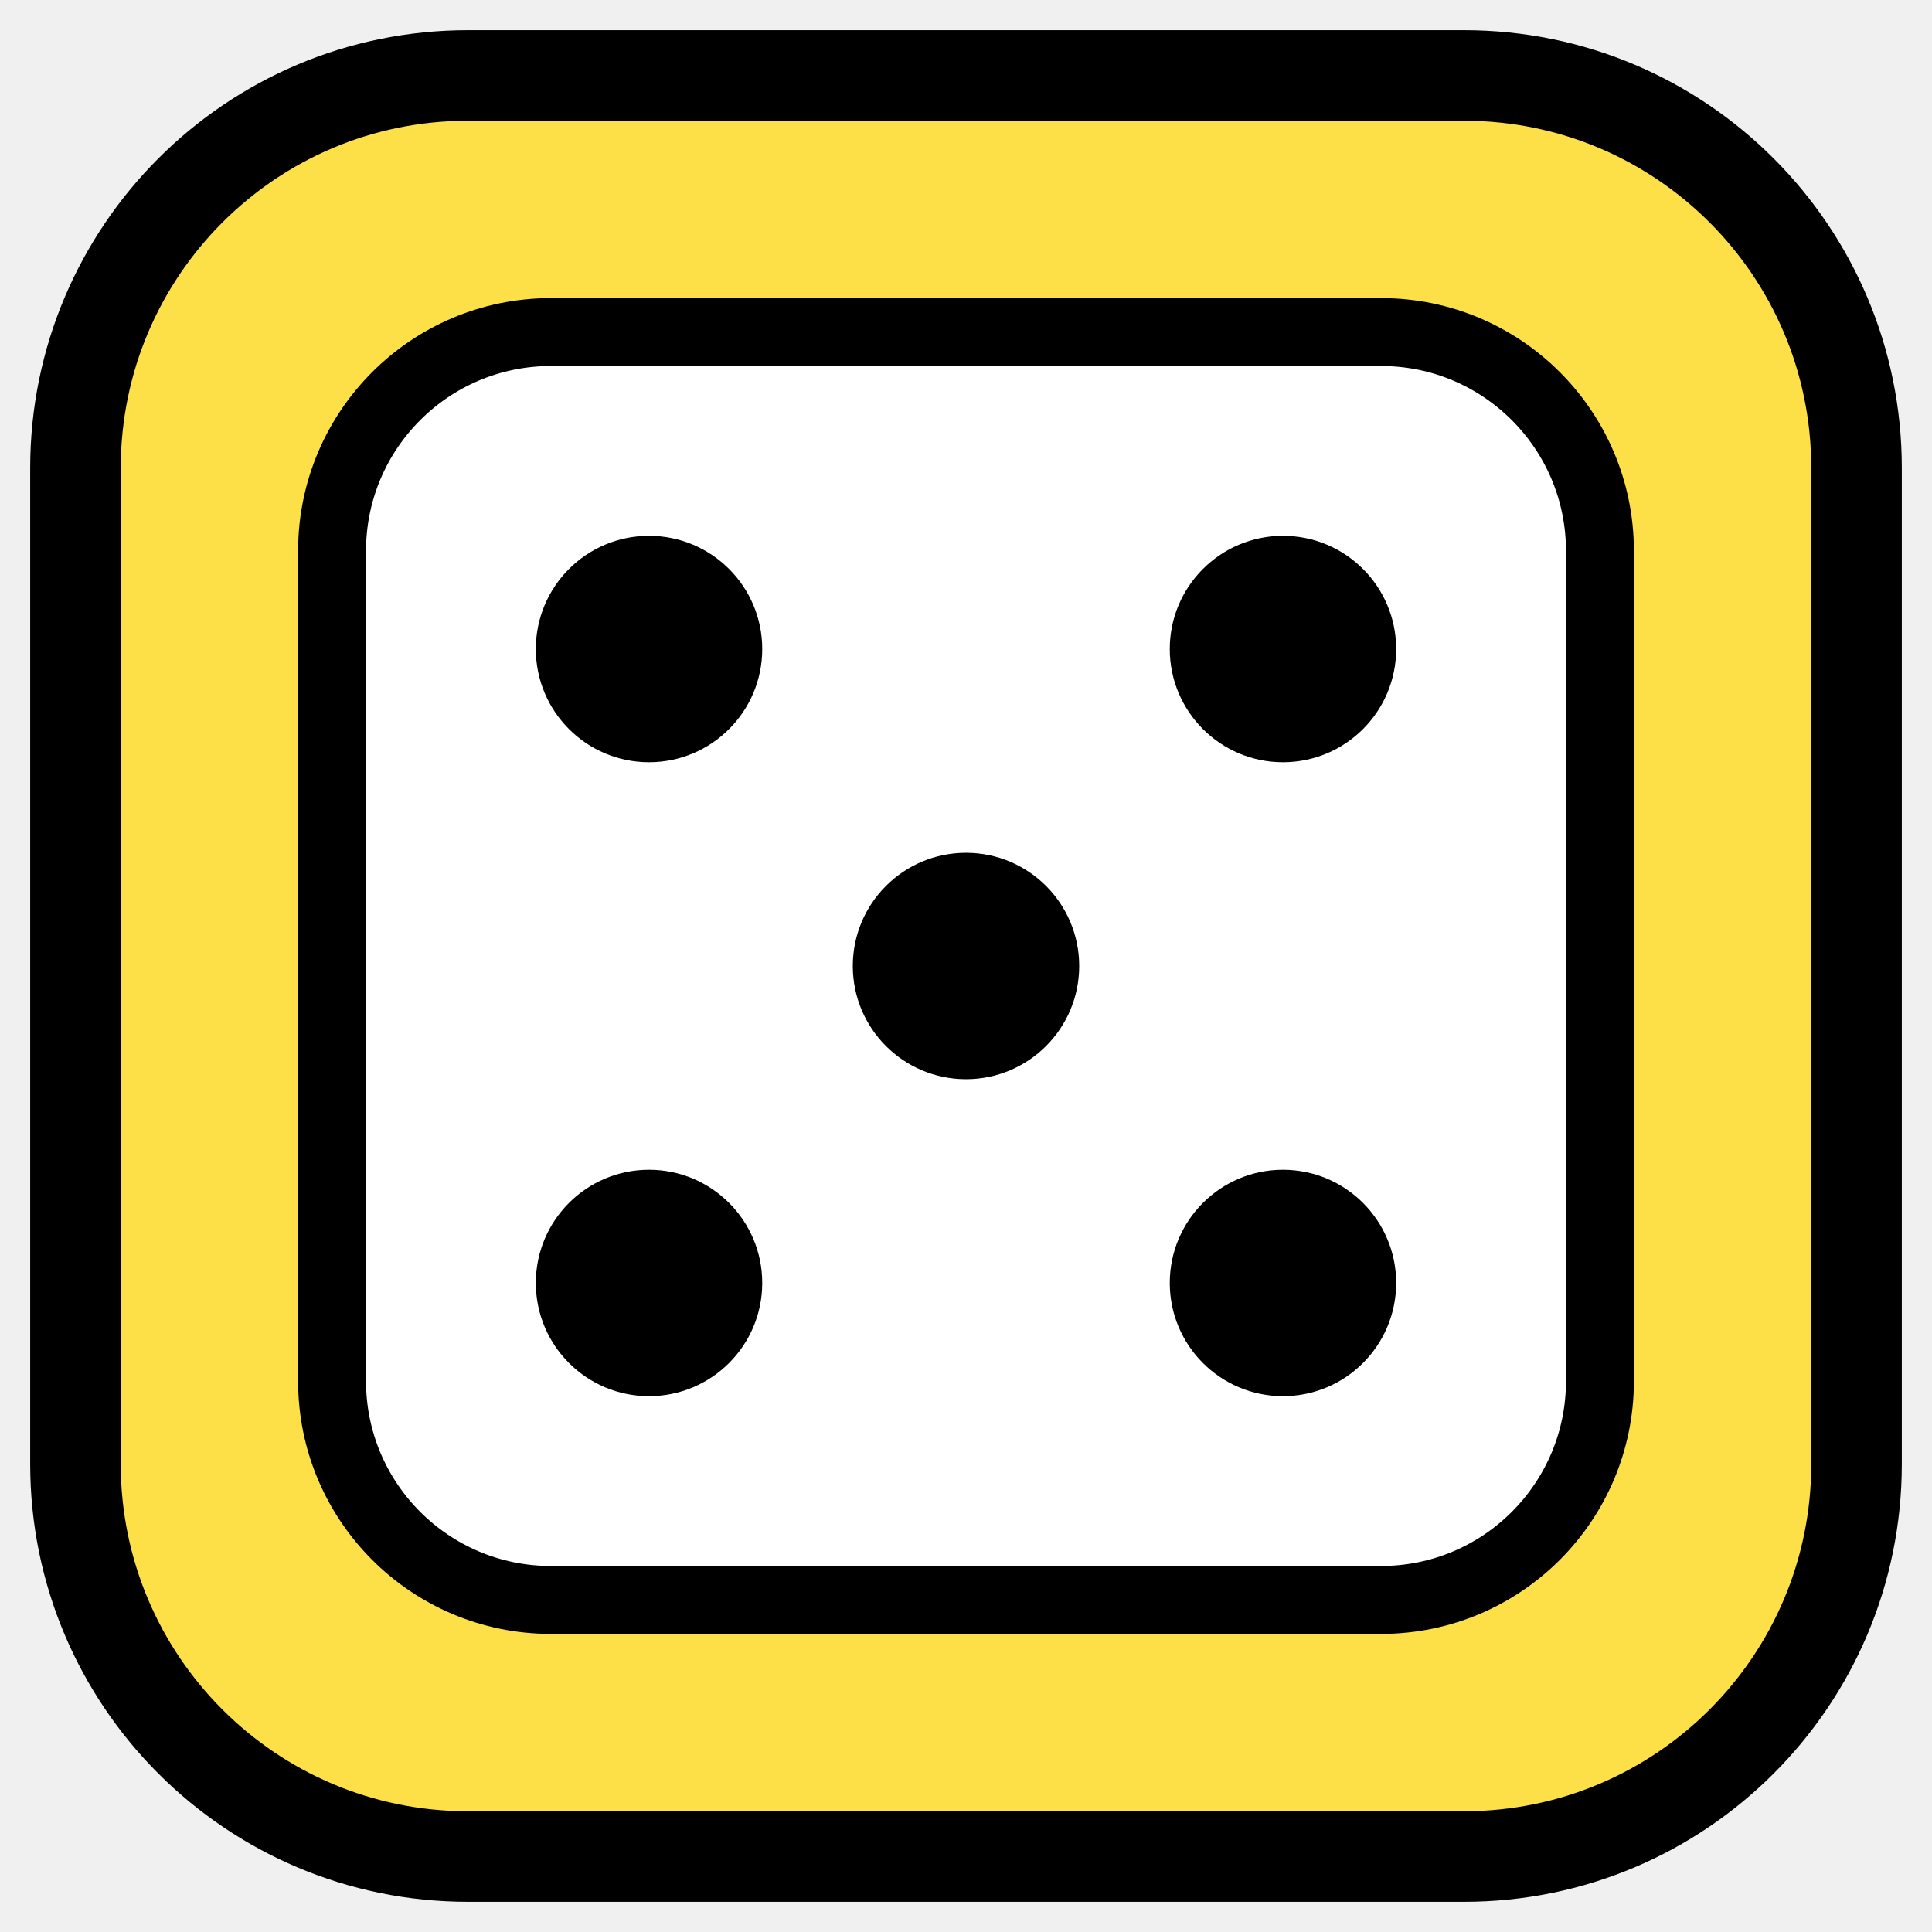
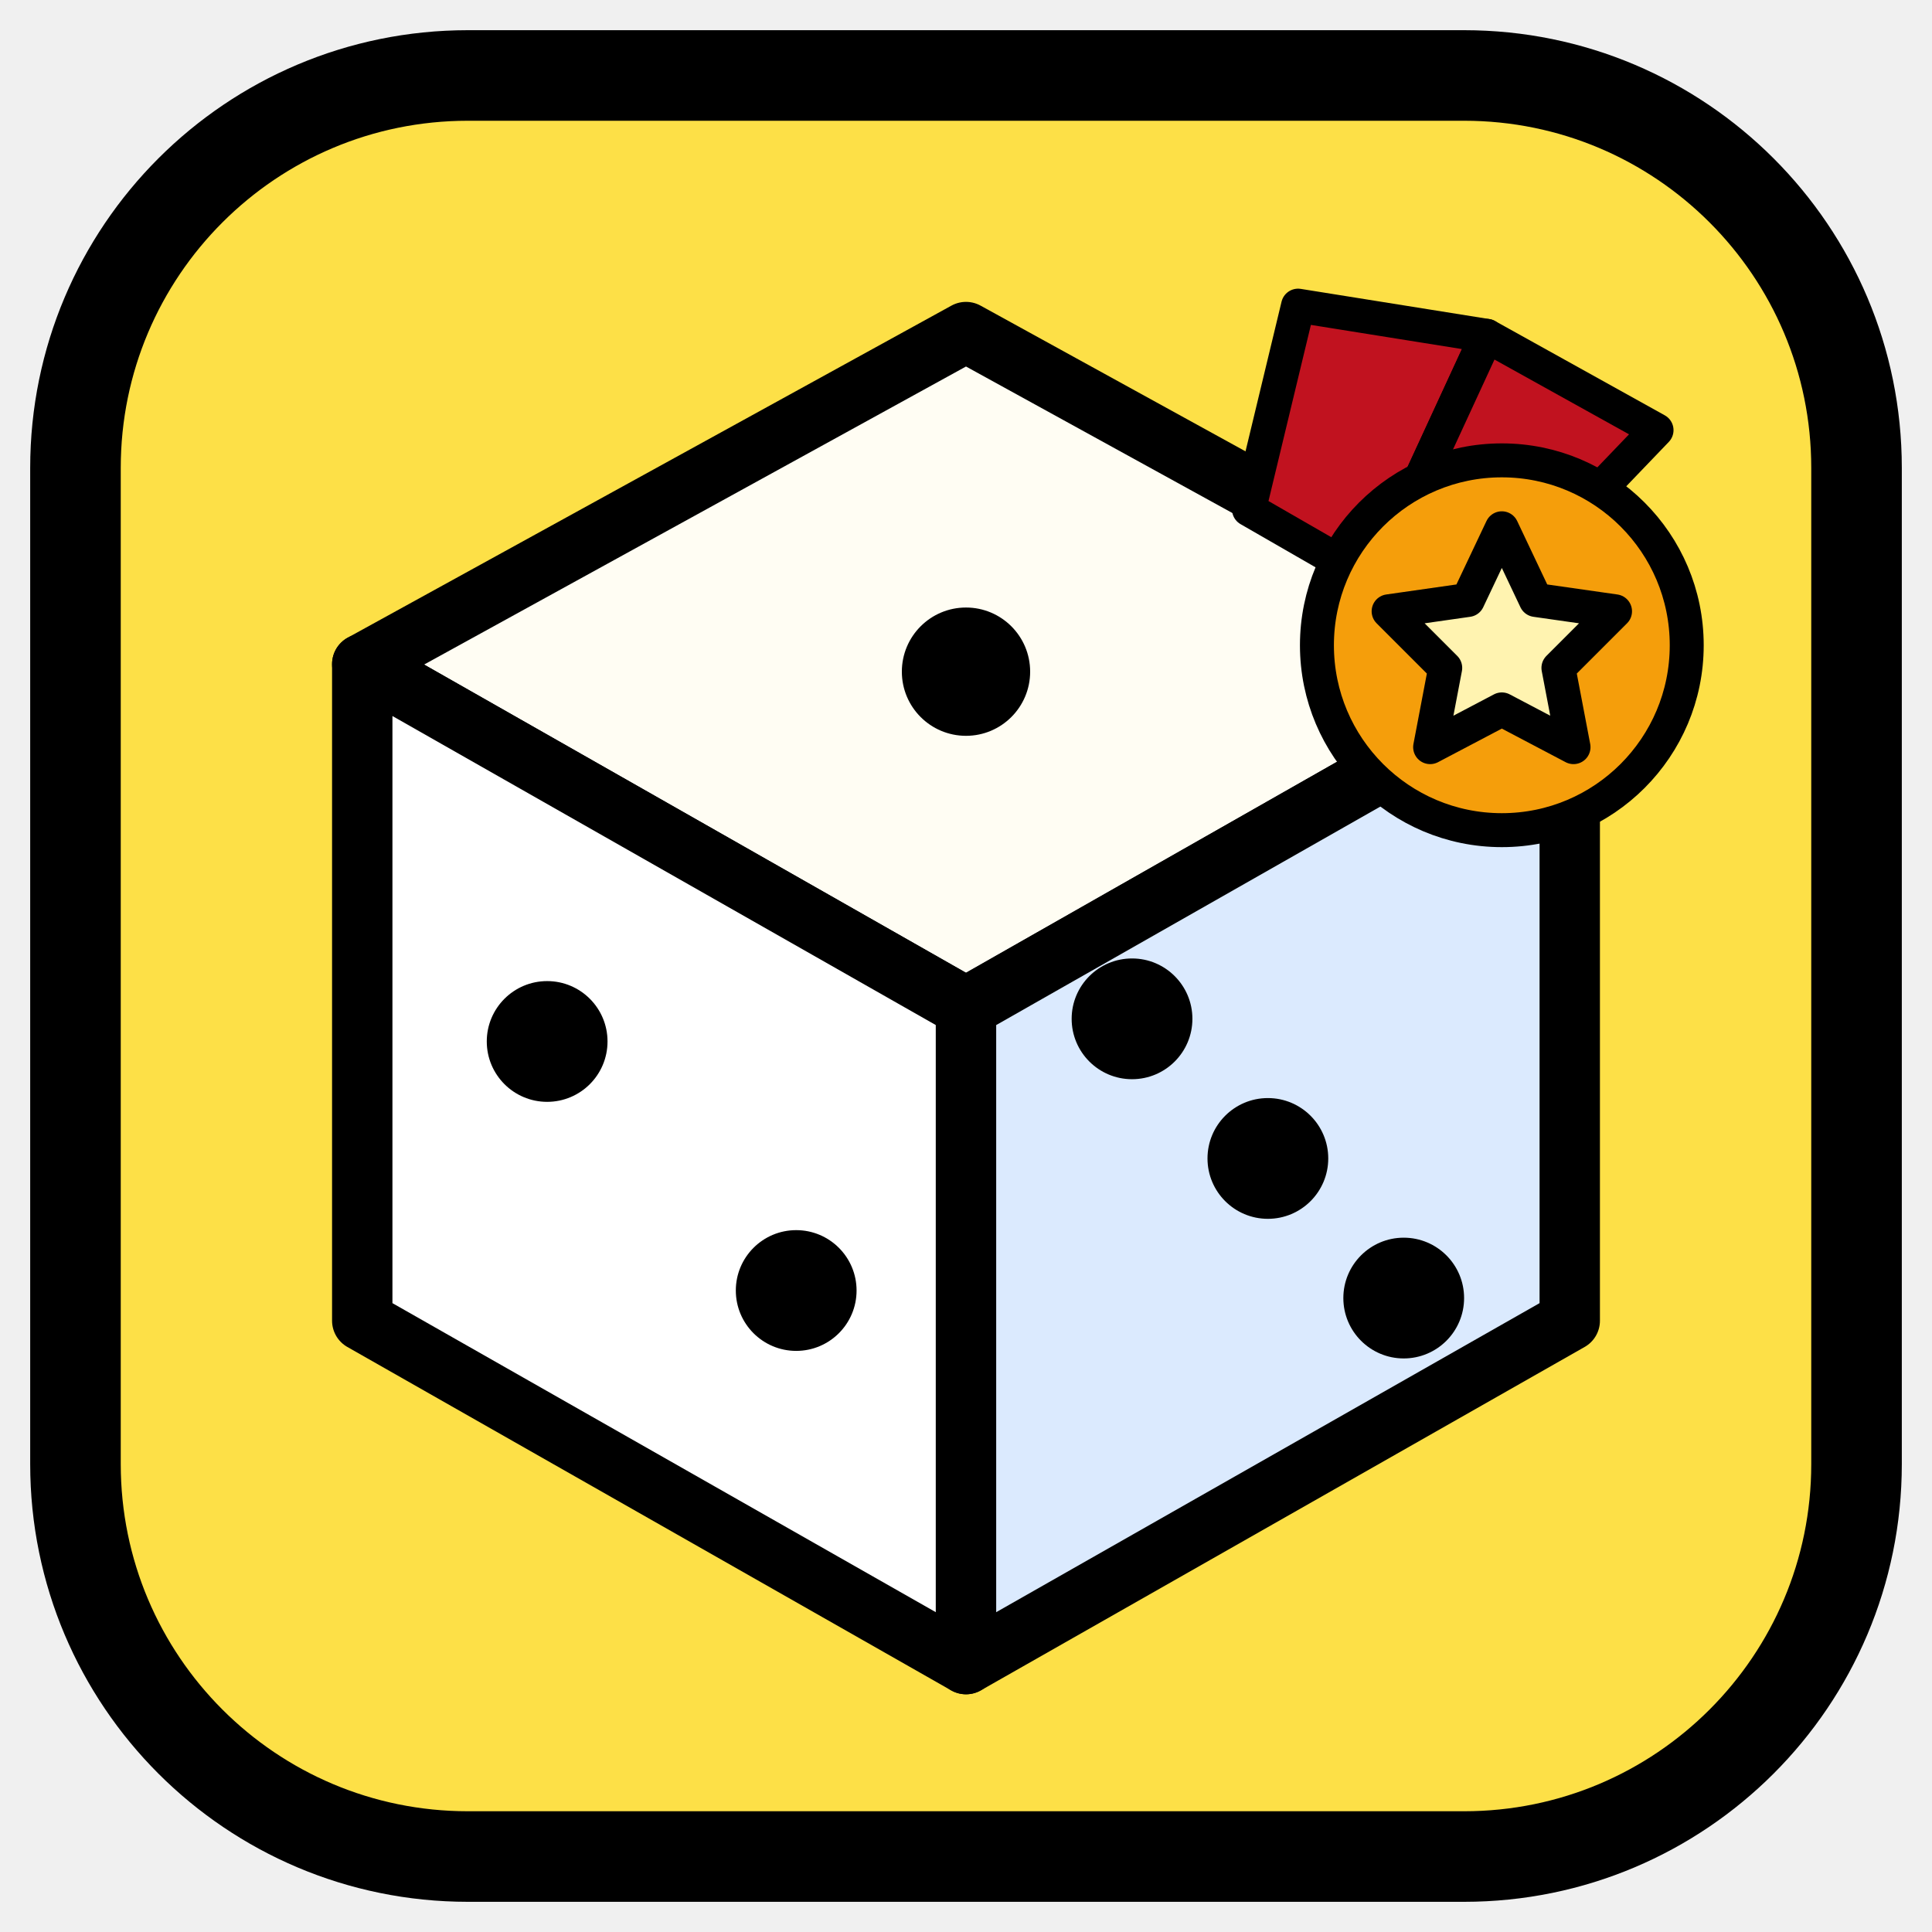
<svg xmlns="http://www.w3.org/2000/svg" viewBox="0 0 512 512">
  <rect x="20" y="20" width="472" height="472" rx="104" fill="#fde047" stroke="#000" stroke-width="24" />
-   <rect x="88" y="88" width="336" height="336" rx="58" fill="#fff" stroke="#000" stroke-width="18" />
+   <g stroke="#000" stroke-linejoin="round" stroke-width="16">
+     <path d="M96 176 256 88l160 88-160 91Z" fill="#fffdf3" />
+     <path d="m96 176 160 91v174L96 350Z" fill="#fff" />
+     <path d="m256 267 160-91v174l-160 91Z" fill="#dbeafe" />
+   </g>
  <g fill="#000">
-     <circle cx="172" cy="172" r="30" />
-     <circle cx="340" cy="172" r="30" />
-     <circle cx="256" cy="256" r="30" />
-     <circle cx="172" cy="340" r="30" />
-     <circle cx="340" cy="340" r="30" />
+     <circle cx="256" cy="178" r="17" />
+     <circle cx="145" cy="276" r="16" />
+     <circle cx="211" cy="342" r="16" />
+     <circle cx="300" cy="270" r="16" />
+     <circle cx="336" cy="307" r="16" />
+     <circle cx="372" cy="344" r="16" />
+   </g>
+   <g stroke="#000" stroke-linejoin="round" stroke-width="9">
+     <path d="m344 81 50 8-30 65-33-19Z" fill="#c1121f" />
+     <path d="m394 89 45 25-47 49-28-9Z" fill="#c1121f" />
+     <circle cx="398" cy="171" r="49" fill="#f59e0b" />
+     <path d="m398 140 9 19 21 3-15 15 4 21-19-10-19 10 4-21-15-15 21-3Z" fill="#fff3b0" />
  </g>
</svg>
